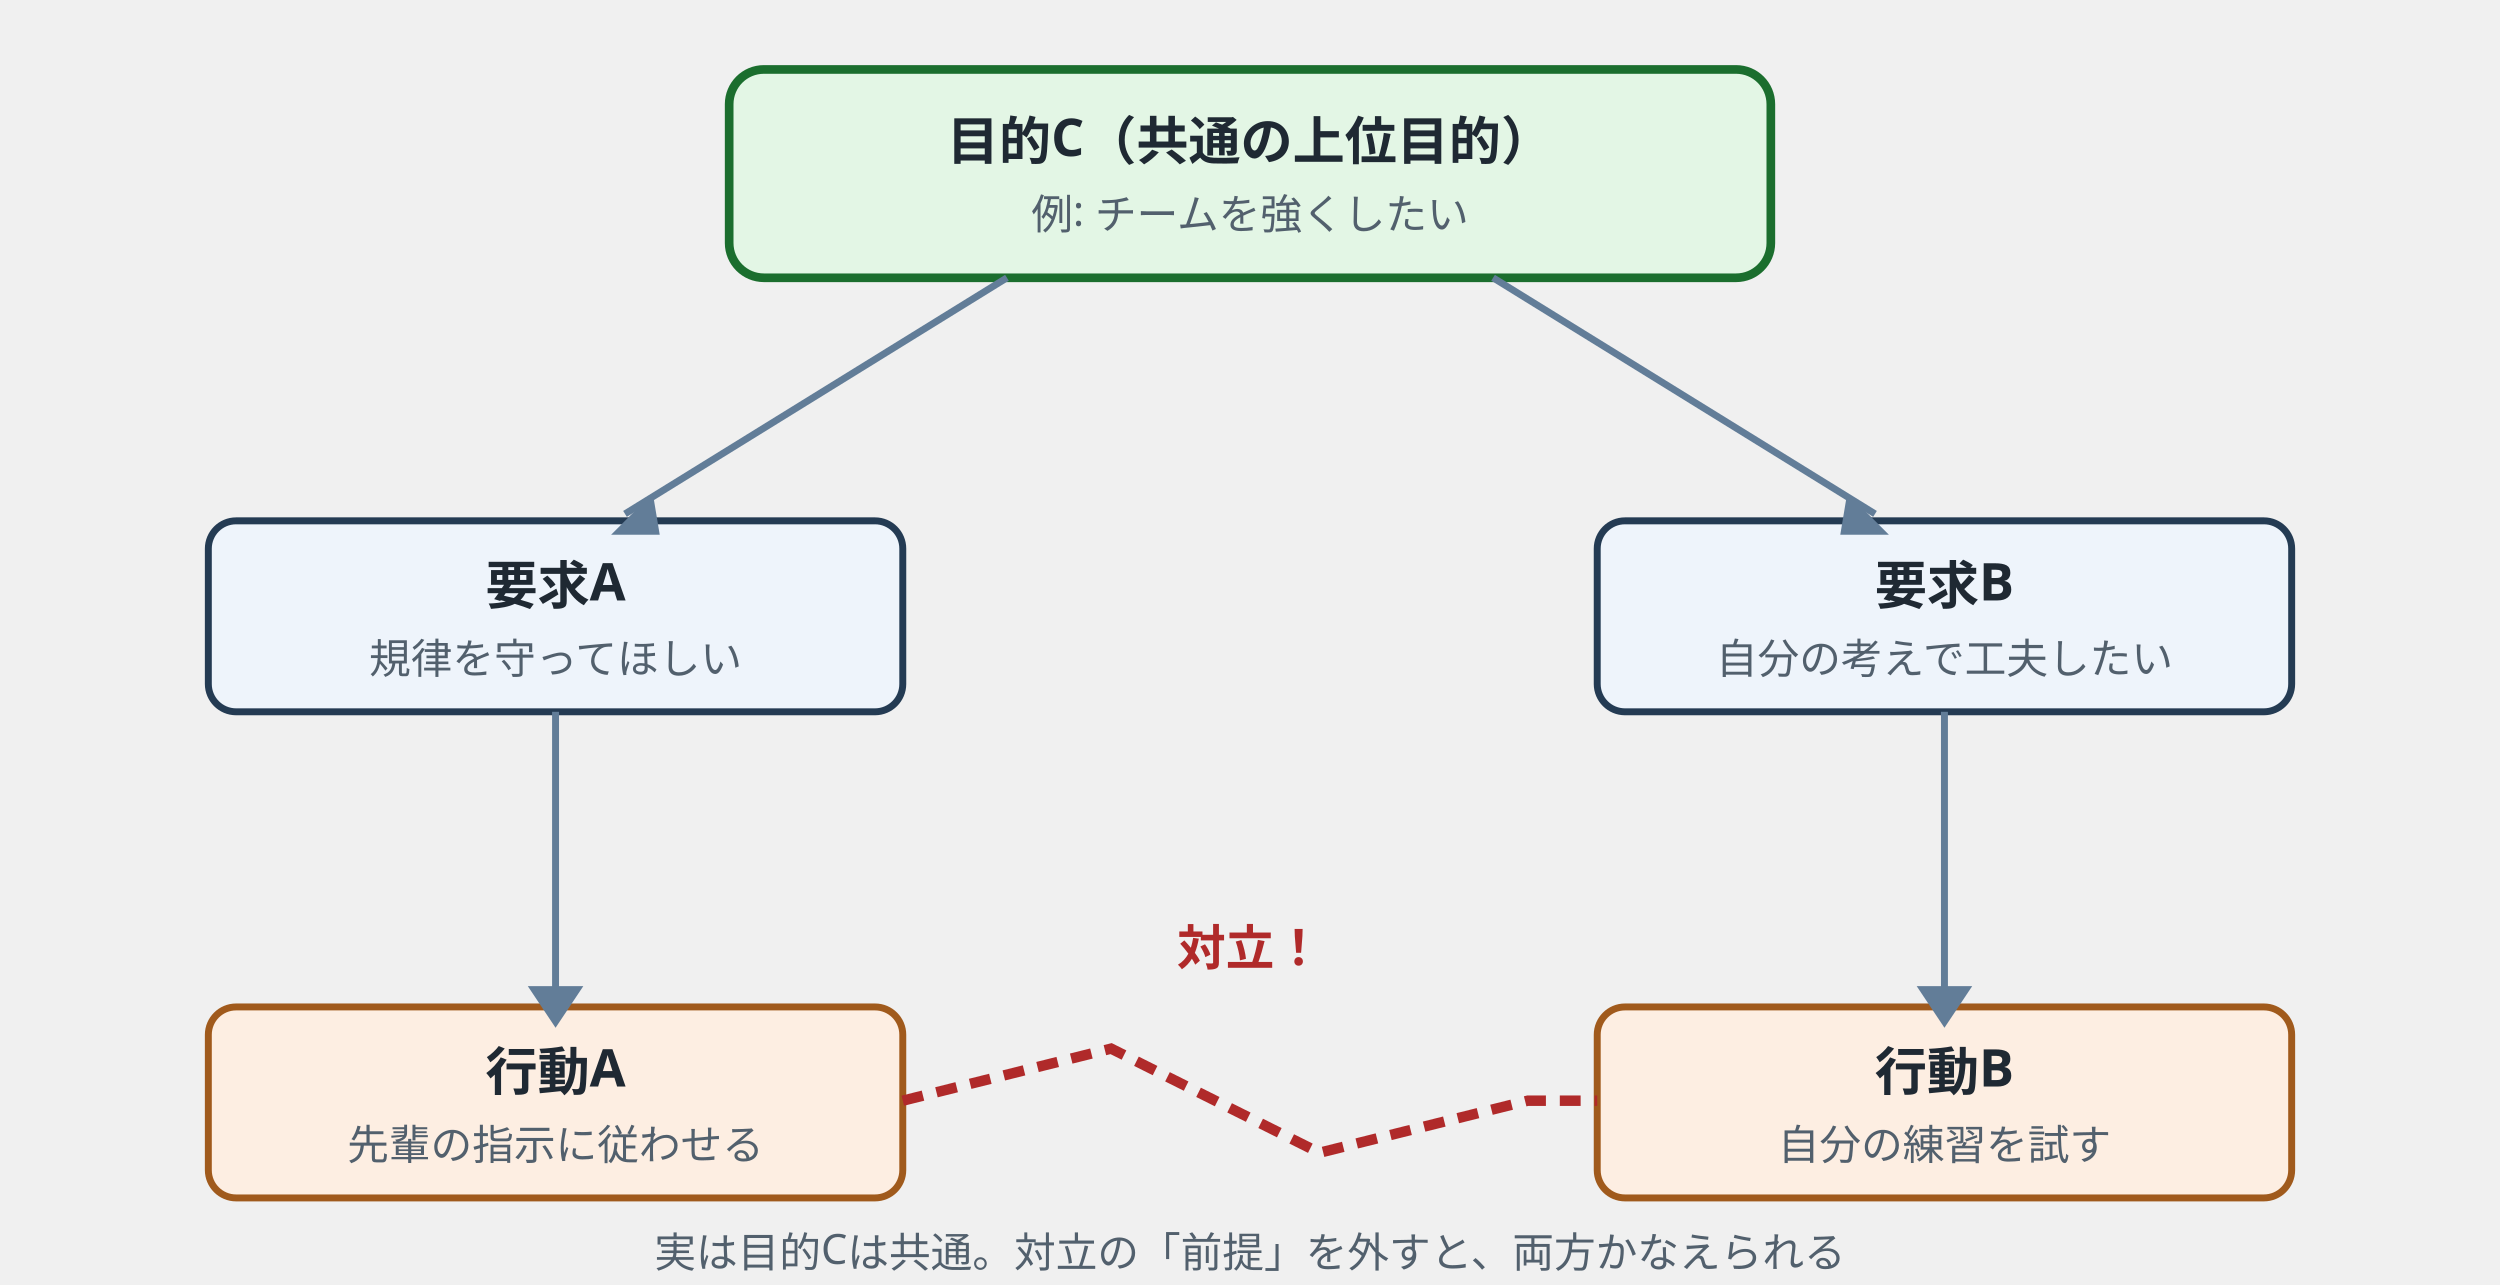
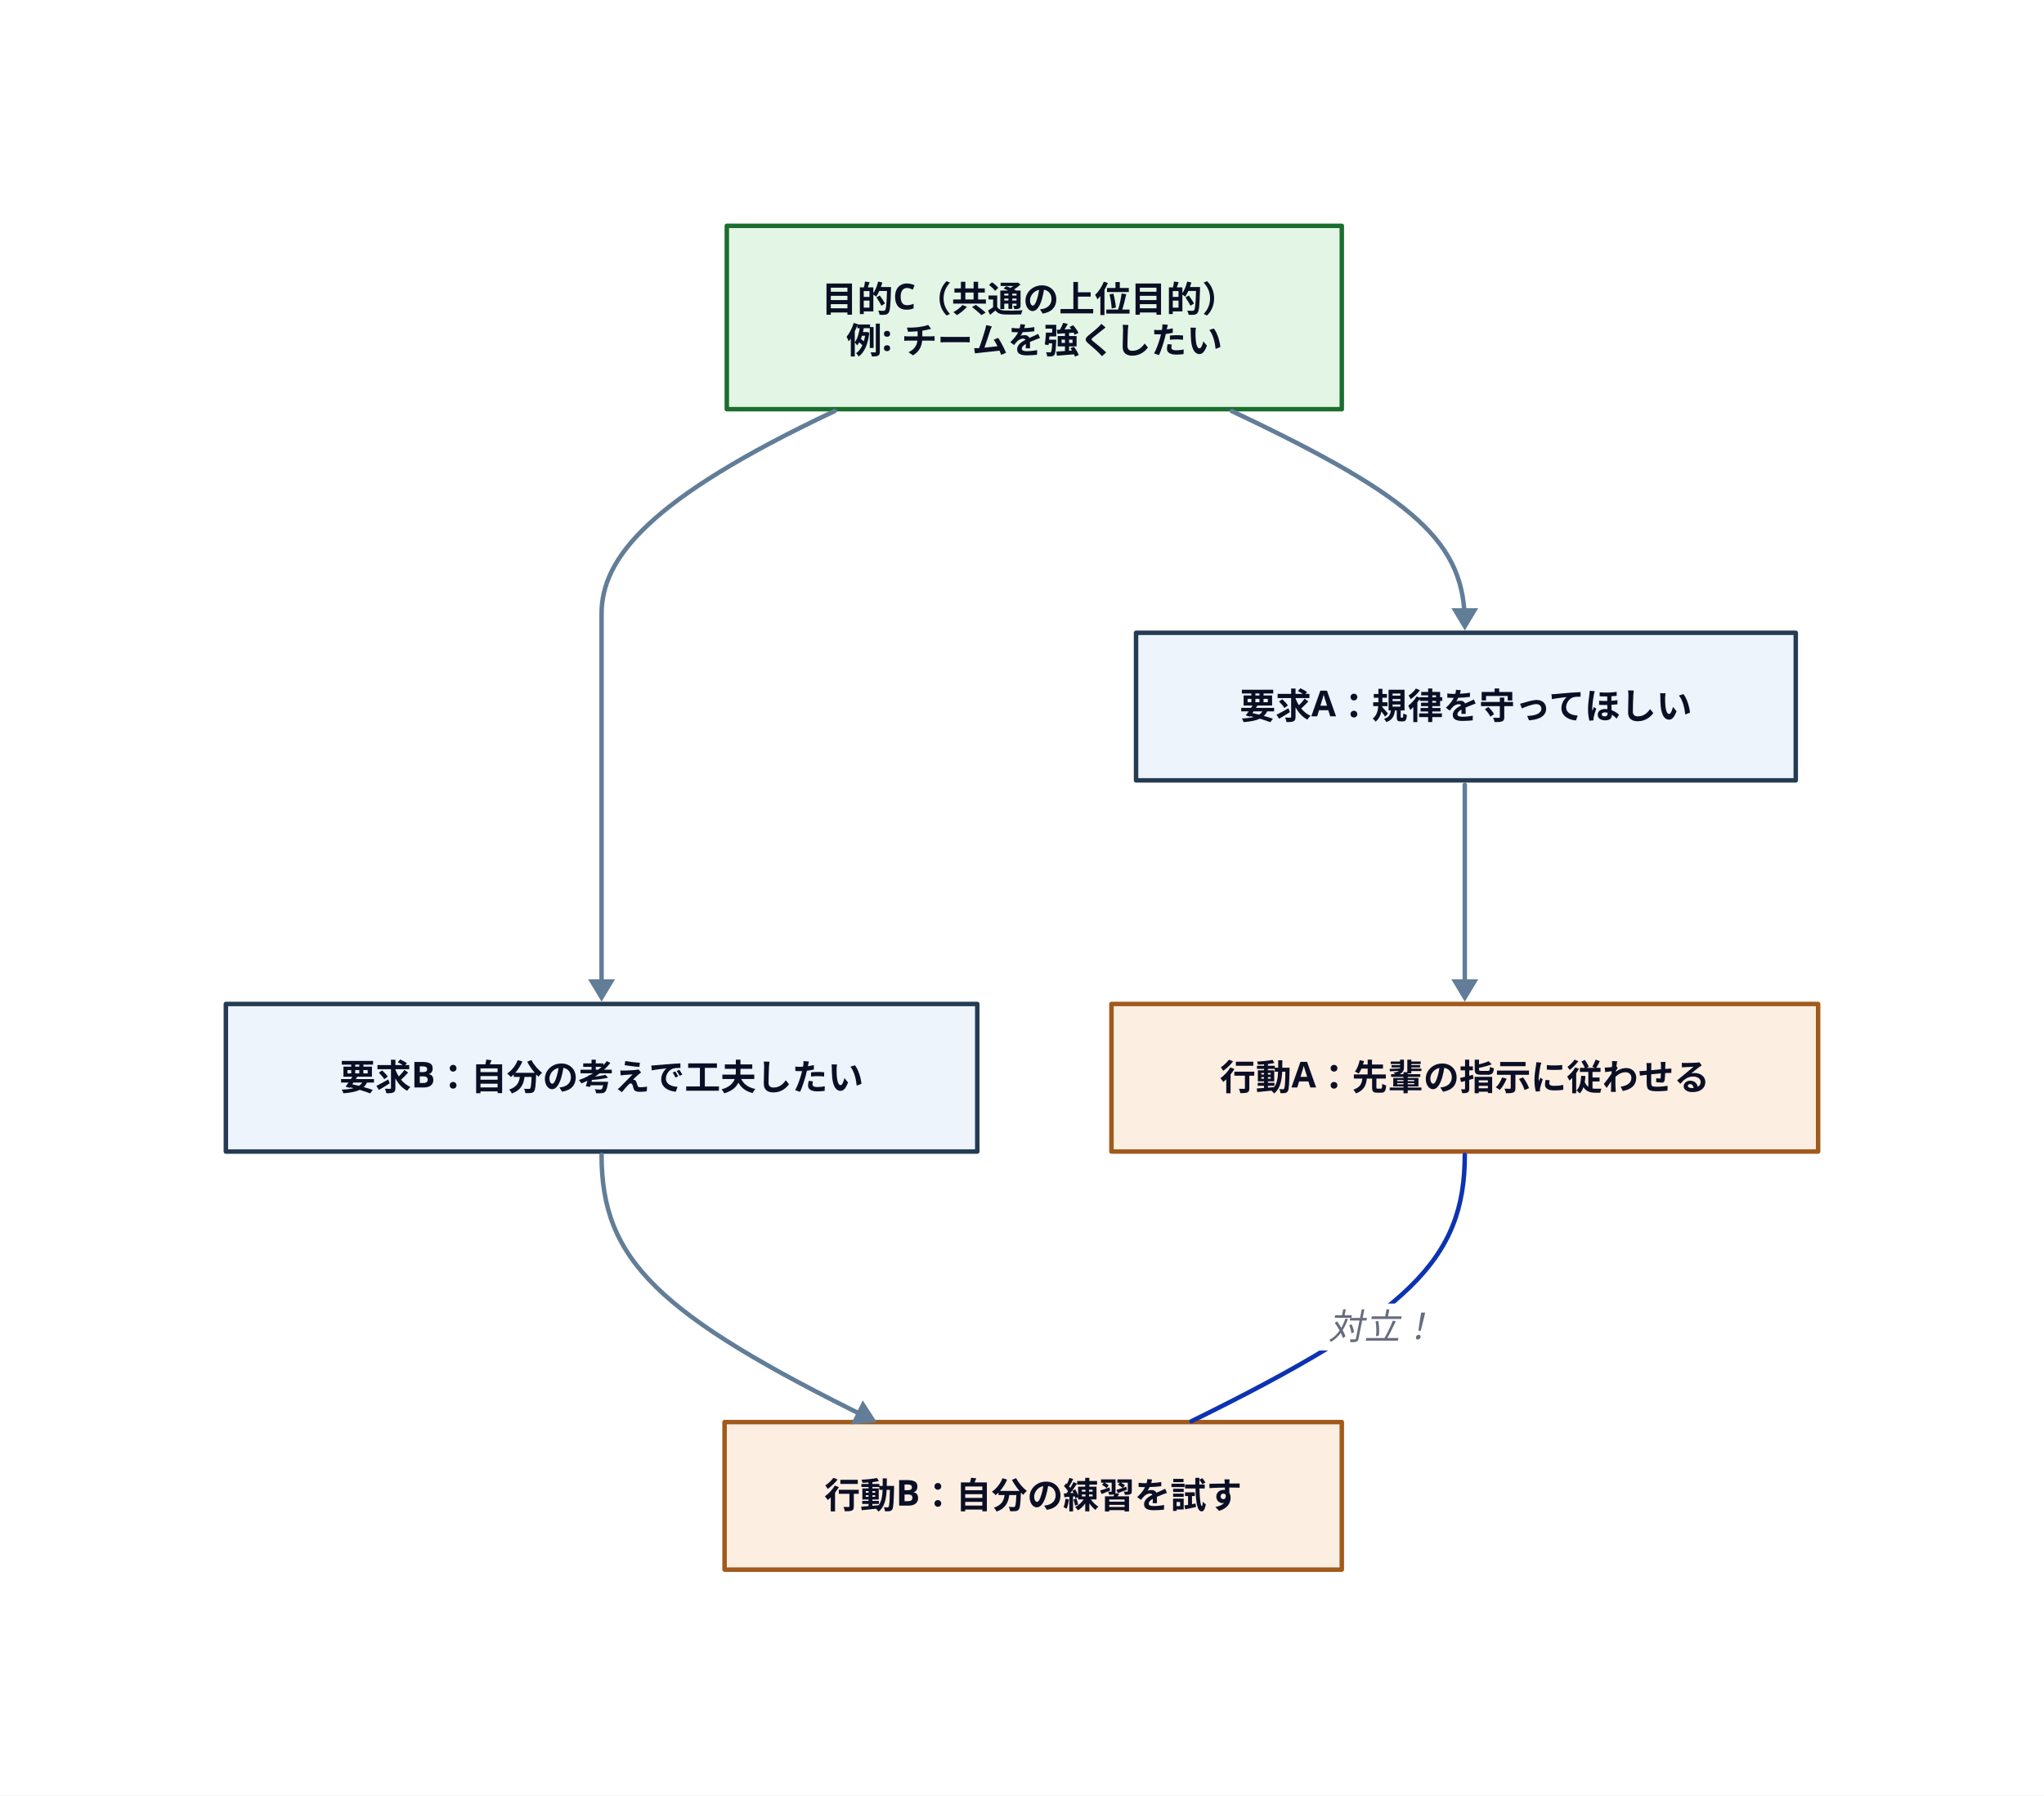
- <svg xmlns="http://www.w3.org/2000/svg" width="720" height="370" viewBox="0 0 720 370" role="img" aria-label="蒸発する雲：対立する2つの行動が、共通の目的Cに合流する">
-   <style>
-     .goal { fill: #e3f6e5; stroke: #1b6e2e; stroke-width: 2.5; rx: 10; }
-     .req { fill: #eef4fb; stroke: #243b53; stroke-width: 2; rx: 8; }
-     .act-a { fill: #fdeee2; stroke: #a05a1c; stroke-width: 2; rx: 8; }
-     .act-b { fill: #fdeee2; stroke: #a05a1c; stroke-width: 2; rx: 8; }
-     .edge { stroke: #627d98; stroke-width: 2; fill: none; }
-     .conflict { stroke: #b02a2a; stroke-width: 3; fill: none; stroke-dasharray: 6,4; }
-     .arrow { fill: #627d98; }
-     .label { font-family: "Yu Gothic UI", sans-serif; font-size: 15px; fill: #1f2933; }
-     .label-small { font-family: "Yu Gothic UI", sans-serif; font-size: 12px; fill: #52606d; }
-     .conflict-text { font-family: "Yu Gothic UI", sans-serif; font-size: 14px; font-weight: bold; fill: #b02a2a; }
-   </style>
-   <g data-node="goal">
-     <rect x="210" y="20" width="300" height="60" class="goal" />
-     <text x="360" y="46" class="label" text-anchor="middle" font-weight="bold">目的C（共通の上位目的）</text>
-     <text x="360" y="66" class="label-small" text-anchor="middle">例: チームを強くしたい</text>
-   </g>
-   <g data-node="reqa">
-     <rect x="60" y="150" width="200" height="55" class="req" />
-     <text x="160" y="174" class="label" text-anchor="middle" font-weight="bold">要求A</text>
-     <text x="160" y="194" class="label-small" text-anchor="middle">規律を守ってほしい</text>
-   </g>
-   <g data-node="reqb">
-     <rect x="460" y="150" width="200" height="55" class="req" />
-     <text x="560" y="174" class="label" text-anchor="middle" font-weight="bold">要求B</text>
-     <text x="560" y="194" class="label-small" text-anchor="middle">自分の考えで工夫したい</text>
-   </g>
-   <g data-node="acta">
-     <rect x="60" y="290" width="200" height="55" class="act-a" />
-     <text x="160" y="314" class="label" text-anchor="middle" font-weight="bold">行動A</text>
-     <text x="160" y="334" class="label-small" text-anchor="middle">先輩の指示に従わせる</text>
-   </g>
-   <g data-node="actb">
-     <rect x="460" y="290" width="200" height="55" class="act-b" />
-     <text x="560" y="314" class="label" text-anchor="middle" font-weight="bold">行動B</text>
-     <text x="560" y="334" class="label-small" text-anchor="middle">自分の練習を試す</text>
-   </g>
-   <g data-edge="goal-&gt;reqa">
-     <path class="edge" d="M 290 80 L 180 148" />
-     <polygon class="arrow" points="176,154 188,142 190,154" />
-   </g>
-   <g data-edge="goal-&gt;reqb">
-     <path class="edge" d="M 430 80 L 540 148" />
-     <polygon class="arrow" points="544,154 532,142 530,154" />
-   </g>
-   <g data-edge="reqa-&gt;acta">
-     <path class="edge" d="M 160 205 L 160 288" />
-     <polygon class="arrow" points="160,296 152,284 168,284" />
-   </g>
-   <g data-edge="reqb-&gt;actb">
-     <path class="edge" d="M 560 205 L 560 288" />
-     <polygon class="arrow" points="560,296 552,284 568,284" />
-   </g>
-   <path d="M 260 317 L 320 302 L 380 332 L 440 317 L 460 317" class="conflict" />
-   <text x="360" y="278" class="conflict-text" text-anchor="middle">対立！</text>
-   <text x="360" y="365" class="label-small" text-anchor="middle">実は目的Cは共通。対立の「前提」を外すと、両方かなえられる</text>
+ <svg xmlns="http://www.w3.org/2000/svg" data-d2-version="v0.7.1" preserveAspectRatio="xMinYMin meet" viewBox="0 0 914 803">
+   <svg class="d2-882420370 d2-svg" width="914" height="803" viewBox="-101 -101 914 803">
+     <rect x="-101" y="-101" width="914" height="803" rx="0" fill="#FFFFFF" class=" fill-N7" stroke-width="0" />
+     <style type="text/css">
+ .d2-882420370 .text-bold {
+ 	font-family: "Yu Gothic UI", "Hiragino Sans", "Noto Sans JP", sans-serif; font-weight: 700;
+ }
+ 
+ .d2-882420370 .text-italic {
+ 	font-family: "Yu Gothic UI", "Hiragino Sans", "Noto Sans JP", sans-serif; font-style: italic;
+ }
+ </style>
+     <style type="text/css">.shape {
+   shape-rendering: geometricPrecision;
+   stroke-linejoin: round;
+ }
+ .connection {
+   stroke-linecap: round;
+   stroke-linejoin: round;
+ }
+ .blend {
+   mix-blend-mode: multiply;
+   opacity: 0.5;
+ }
+ 
+ 		.d2-882420370 .fill-N1{fill:#0A0F25;}
+ 		.d2-882420370 .fill-N2{fill:#676C7E;}
+ 		.d2-882420370 .fill-N3{fill:#9499AB;}
+ 		.d2-882420370 .fill-N4{fill:#CFD2DD;}
+ 		.d2-882420370 .fill-N5{fill:#DEE1EB;}
+ 		.d2-882420370 .fill-N6{fill:#EEF1F8;}
+ 		.d2-882420370 .fill-N7{fill:#FFFFFF;}
+ 		.d2-882420370 .fill-B1{fill:#0D32B2;}
+ 		.d2-882420370 .fill-B2{fill:#0D32B2;}
+ 		.d2-882420370 .fill-B3{fill:#E3E9FD;}
+ 		.d2-882420370 .fill-B4{fill:#E3E9FD;}
+ 		.d2-882420370 .fill-B5{fill:#EDF0FD;}
+ 		.d2-882420370 .fill-B6{fill:#F7F8FE;}
+ 		.d2-882420370 .fill-AA2{fill:#4A6FF3;}
+ 		.d2-882420370 .fill-AA4{fill:#EDF0FD;}
+ 		.d2-882420370 .fill-AA5{fill:#F7F8FE;}
+ 		.d2-882420370 .fill-AB4{fill:#EDF0FD;}
+ 		.d2-882420370 .fill-AB5{fill:#F7F8FE;}
+ 		.d2-882420370 .stroke-N1{stroke:#0A0F25;}
+ 		.d2-882420370 .stroke-N2{stroke:#676C7E;}
+ 		.d2-882420370 .stroke-N3{stroke:#9499AB;}
+ 		.d2-882420370 .stroke-N4{stroke:#CFD2DD;}
+ 		.d2-882420370 .stroke-N5{stroke:#DEE1EB;}
+ 		.d2-882420370 .stroke-N6{stroke:#EEF1F8;}
+ 		.d2-882420370 .stroke-N7{stroke:#FFFFFF;}
+ 		.d2-882420370 .stroke-B1{stroke:#0D32B2;}
+ 		.d2-882420370 .stroke-B2{stroke:#0D32B2;}
+ 		.d2-882420370 .stroke-B3{stroke:#E3E9FD;}
+ 		.d2-882420370 .stroke-B4{stroke:#E3E9FD;}
+ 		.d2-882420370 .stroke-B5{stroke:#EDF0FD;}
+ 		.d2-882420370 .stroke-B6{stroke:#F7F8FE;}
+ 		.d2-882420370 .stroke-AA2{stroke:#4A6FF3;}
+ 		.d2-882420370 .stroke-AA4{stroke:#EDF0FD;}
+ 		.d2-882420370 .stroke-AA5{stroke:#F7F8FE;}
+ 		.d2-882420370 .stroke-AB4{stroke:#EDF0FD;}
+ 		.d2-882420370 .stroke-AB5{stroke:#F7F8FE;}
+ 		.d2-882420370 .background-color-N1{background-color:#0A0F25;}
+ 		.d2-882420370 .background-color-N2{background-color:#676C7E;}
+ 		.d2-882420370 .background-color-N3{background-color:#9499AB;}
+ 		.d2-882420370 .background-color-N4{background-color:#CFD2DD;}
+ 		.d2-882420370 .background-color-N5{background-color:#DEE1EB;}
+ 		.d2-882420370 .background-color-N6{background-color:#EEF1F8;}
+ 		.d2-882420370 .background-color-N7{background-color:#FFFFFF;}
+ 		.d2-882420370 .background-color-B1{background-color:#0D32B2;}
+ 		.d2-882420370 .background-color-B2{background-color:#0D32B2;}
+ 		.d2-882420370 .background-color-B3{background-color:#E3E9FD;}
+ 		.d2-882420370 .background-color-B4{background-color:#E3E9FD;}
+ 		.d2-882420370 .background-color-B5{background-color:#EDF0FD;}
+ 		.d2-882420370 .background-color-B6{background-color:#F7F8FE;}
+ 		.d2-882420370 .background-color-AA2{background-color:#4A6FF3;}
+ 		.d2-882420370 .background-color-AA4{background-color:#EDF0FD;}
+ 		.d2-882420370 .background-color-AA5{background-color:#F7F8FE;}
+ 		.d2-882420370 .background-color-AB4{background-color:#EDF0FD;}
+ 		.d2-882420370 .background-color-AB5{background-color:#F7F8FE;}
+ 		.d2-882420370 .color-N1{color:#0A0F25;}
+ 		.d2-882420370 .color-N2{color:#676C7E;}
+ 		.d2-882420370 .color-N3{color:#9499AB;}
+ 		.d2-882420370 .color-N4{color:#CFD2DD;}
+ 		.d2-882420370 .color-N5{color:#DEE1EB;}
+ 		.d2-882420370 .color-N6{color:#EEF1F8;}
+ 		.d2-882420370 .color-N7{color:#FFFFFF;}
+ 		.d2-882420370 .color-B1{color:#0D32B2;}
+ 		.d2-882420370 .color-B2{color:#0D32B2;}
+ 		.d2-882420370 .color-B3{color:#E3E9FD;}
+ 		.d2-882420370 .color-B4{color:#E3E9FD;}
+ 		.d2-882420370 .color-B5{color:#EDF0FD;}
+ 		.d2-882420370 .color-B6{color:#F7F8FE;}
+ 		.d2-882420370 .color-AA2{color:#4A6FF3;}
+ 		.d2-882420370 .color-AA4{color:#EDF0FD;}
+ 		.d2-882420370 .color-AA5{color:#F7F8FE;}
+ 		.d2-882420370 .color-AB4{color:#EDF0FD;}
+ 		.d2-882420370 .color-AB5{color:#F7F8FE;}.appendix text.text{fill:#0A0F25}.md{--color-fg-default:#0A0F25;--color-fg-muted:#676C7E;--color-fg-subtle:#9499AB;--color-canvas-default:#FFFFFF;--color-canvas-subtle:#EEF1F8;--color-border-default:#0D32B2;--color-border-muted:#0D32B2;--color-neutral-muted:#EEF1F8;--color-accent-fg:#0D32B2;--color-accent-emphasis:#0D32B2;--color-attention-subtle:#676C7E;--color-danger-fg:red;}.sketch-overlay-B1{fill:url(#streaks-darker-d2-882420370);mix-blend-mode:lighten}.sketch-overlay-B2{fill:url(#streaks-darker-d2-882420370);mix-blend-mode:lighten}.sketch-overlay-B3{fill:url(#streaks-bright-d2-882420370);mix-blend-mode:darken}.sketch-overlay-B4{fill:url(#streaks-bright-d2-882420370);mix-blend-mode:darken}.sketch-overlay-B5{fill:url(#streaks-bright-d2-882420370);mix-blend-mode:darken}.sketch-overlay-B6{fill:url(#streaks-bright-d2-882420370);mix-blend-mode:darken}.sketch-overlay-AA2{fill:url(#streaks-dark-d2-882420370);mix-blend-mode:overlay}.sketch-overlay-AA4{fill:url(#streaks-bright-d2-882420370);mix-blend-mode:darken}.sketch-overlay-AA5{fill:url(#streaks-bright-d2-882420370);mix-blend-mode:darken}.sketch-overlay-AB4{fill:url(#streaks-bright-d2-882420370);mix-blend-mode:darken}.sketch-overlay-AB5{fill:url(#streaks-bright-d2-882420370);mix-blend-mode:darken}.sketch-overlay-N1{fill:url(#streaks-darker-d2-882420370);mix-blend-mode:lighten}.sketch-overlay-N2{fill:url(#streaks-dark-d2-882420370);mix-blend-mode:overlay}.sketch-overlay-N3{fill:url(#streaks-normal-d2-882420370);mix-blend-mode:color-burn}.sketch-overlay-N4{fill:url(#streaks-normal-d2-882420370);mix-blend-mode:color-burn}.sketch-overlay-N5{fill:url(#streaks-bright-d2-882420370);mix-blend-mode:darken}.sketch-overlay-N6{fill:url(#streaks-bright-d2-882420370);mix-blend-mode:darken}.sketch-overlay-N7{fill:url(#streaks-bright-d2-882420370);mix-blend-mode:darken}.light-code{display: block}.dark-code{display: none}</style>
+     <g class="55uu55qEQw==">
+       <g class="shape">
+         <rect x="224" y="0" width="275" height="82" stroke="#1b6e2e" fill="#e3f6e5" style="stroke-width:2;" />
+       </g>
+       <text x="361.5" y="38.5" fill="#0A0F25" class="text-bold fill-N1" style="text-anchor:middle;font-size:16px">
+         <tspan x="361.5" dy="0">目的C（共通の上位目的）</tspan>
+         <tspan x="361.5" dy="18.5">例: チームを強くしたい</tspan>
+       </text>
+     </g>
+     <g class="6KaB5rGCQQ==">
+       <g class="shape">
+         <rect x="407" y="182" width="295" height="66" stroke="#243b53" fill="#eef4fb" style="stroke-width:2;" />
+       </g>
+       <text x="554.5" y="220.5" fill="#0A0F25" class="text-bold fill-N1" style="text-anchor:middle;font-size:16px">要求A：規律を守ってほしい</text>
+     </g>
+     <g class="6KaB5rGCQg==">
+       <g class="shape">
+         <rect x="0" y="348" width="336" height="66" stroke="#243b53" fill="#eef4fb" style="stroke-width:2;" />
+       </g>
+       <text x="168" y="386.5" fill="#0A0F25" class="text-bold fill-N1" style="text-anchor:middle;font-size:16px">要求B：自分の考えで工夫したい</text>
+     </g>
+     <g class="6KGM5YuVQQ==">
+       <g class="shape">
+         <rect x="396" y="348" width="316" height="66" stroke="#a05a1c" fill="#fdeee2" style="stroke-width:2;" />
+       </g>
+       <text x="554" y="386.5" fill="#0A0F25" class="text-bold fill-N1" style="text-anchor:middle;font-size:16px">行動A：先輩の指示に従わせる</text>
+     </g>
+     <g class="6KGM5YuVQg==">
+       <g class="shape">
+         <rect x="223" y="535" width="276" height="66" stroke="#a05a1c" fill="#fdeee2" style="stroke-width:2;" />
+       </g>
+       <text x="361" y="573.5" fill="#0A0F25" class="text-bold fill-N1" style="text-anchor:middle;font-size:16px">行動B：自分の練習を試す</text>
+     </g>
+     <g class="KOebrueahEMgLSZndDsg6KaB5rGCQSlbMF0=">
+       <marker id="mk-d2-882420370-4079600274" markerWidth="10" markerHeight="12" refX="7" refY="6" viewBox="0 0 10 12" orient="auto" markerUnits="userSpaceOnUse">
+         <polygon points="0,0 10,6 0,12" fill="#627d98" class="connection" stroke-width="2" />
+       </marker>
+       <path d="M 449.809 82.853 C 532.8 122 554 142 554 178" stroke="#627d98" fill="none" class="connection" style="stroke-width:2;" marker-end="url(#mk-d2-882420370-4079600274)" mask="url(#d2-882420370)" />
+     </g>
+     <g class="KOebrueahEMgLSZndDsg6KaB5rGCQilbMF0=">
+       <path d="M 272.191 82.853 C 189.2 122 168 148.6 168 173.5 C 168 198.4 168 308 168 344" stroke="#627d98" fill="none" class="connection" style="stroke-width:2;" marker-end="url(#mk-d2-882420370-4079600274)" mask="url(#d2-882420370)" />
+     </g>
+     <g class="KOimgeaxgkEgLSZndDsg6KGM5YuVQSlbMF0=">
+       <path d="M 554 250 C 554 288 554 308 554 344" stroke="#627d98" fill="none" class="connection" style="stroke-width:2;" marker-end="url(#mk-d2-882420370-4079600274)" mask="url(#d2-882420370)" />
+     </g>
+     <g class="KOimgeaxgkIgLSZndDsg6KGM5YuVQilbMF0=">
+       <path d="M 168 415.5 C 168 462.3 192.8 486.7 288.411 533.734" stroke="#627d98" fill="none" class="connection" style="stroke-width:2;" marker-end="url(#mk-d2-882420370-4079600274)" mask="url(#d2-882420370)" />
+     </g>
+     <g class="KOihjOWLlUEgLS0g6KGM5YuVQilbMF0=">
+       <path d="M 554 415.5 C 554 462.3 529.2 486.7 431.795 534.617" stroke="#0D32B2" fill="none" class="connection stroke-B1" style="stroke-width:2;" mask="url(#d2-882420370)" />
+       <text x="517" y="498" fill="#676C7E" class="text-italic fill-N2" style="text-anchor:middle;font-size:16px">対立！</text>
+     </g>
+     <mask id="d2-882420370" maskUnits="userSpaceOnUse" x="-101" y="-101" width="914" height="803">
+       <rect x="-101" y="-101" width="914" height="803" fill="white" />
+       <rect x="486" y="482" width="62" height="21" fill="black" />
+     </mask>
+   </svg>
</svg>
